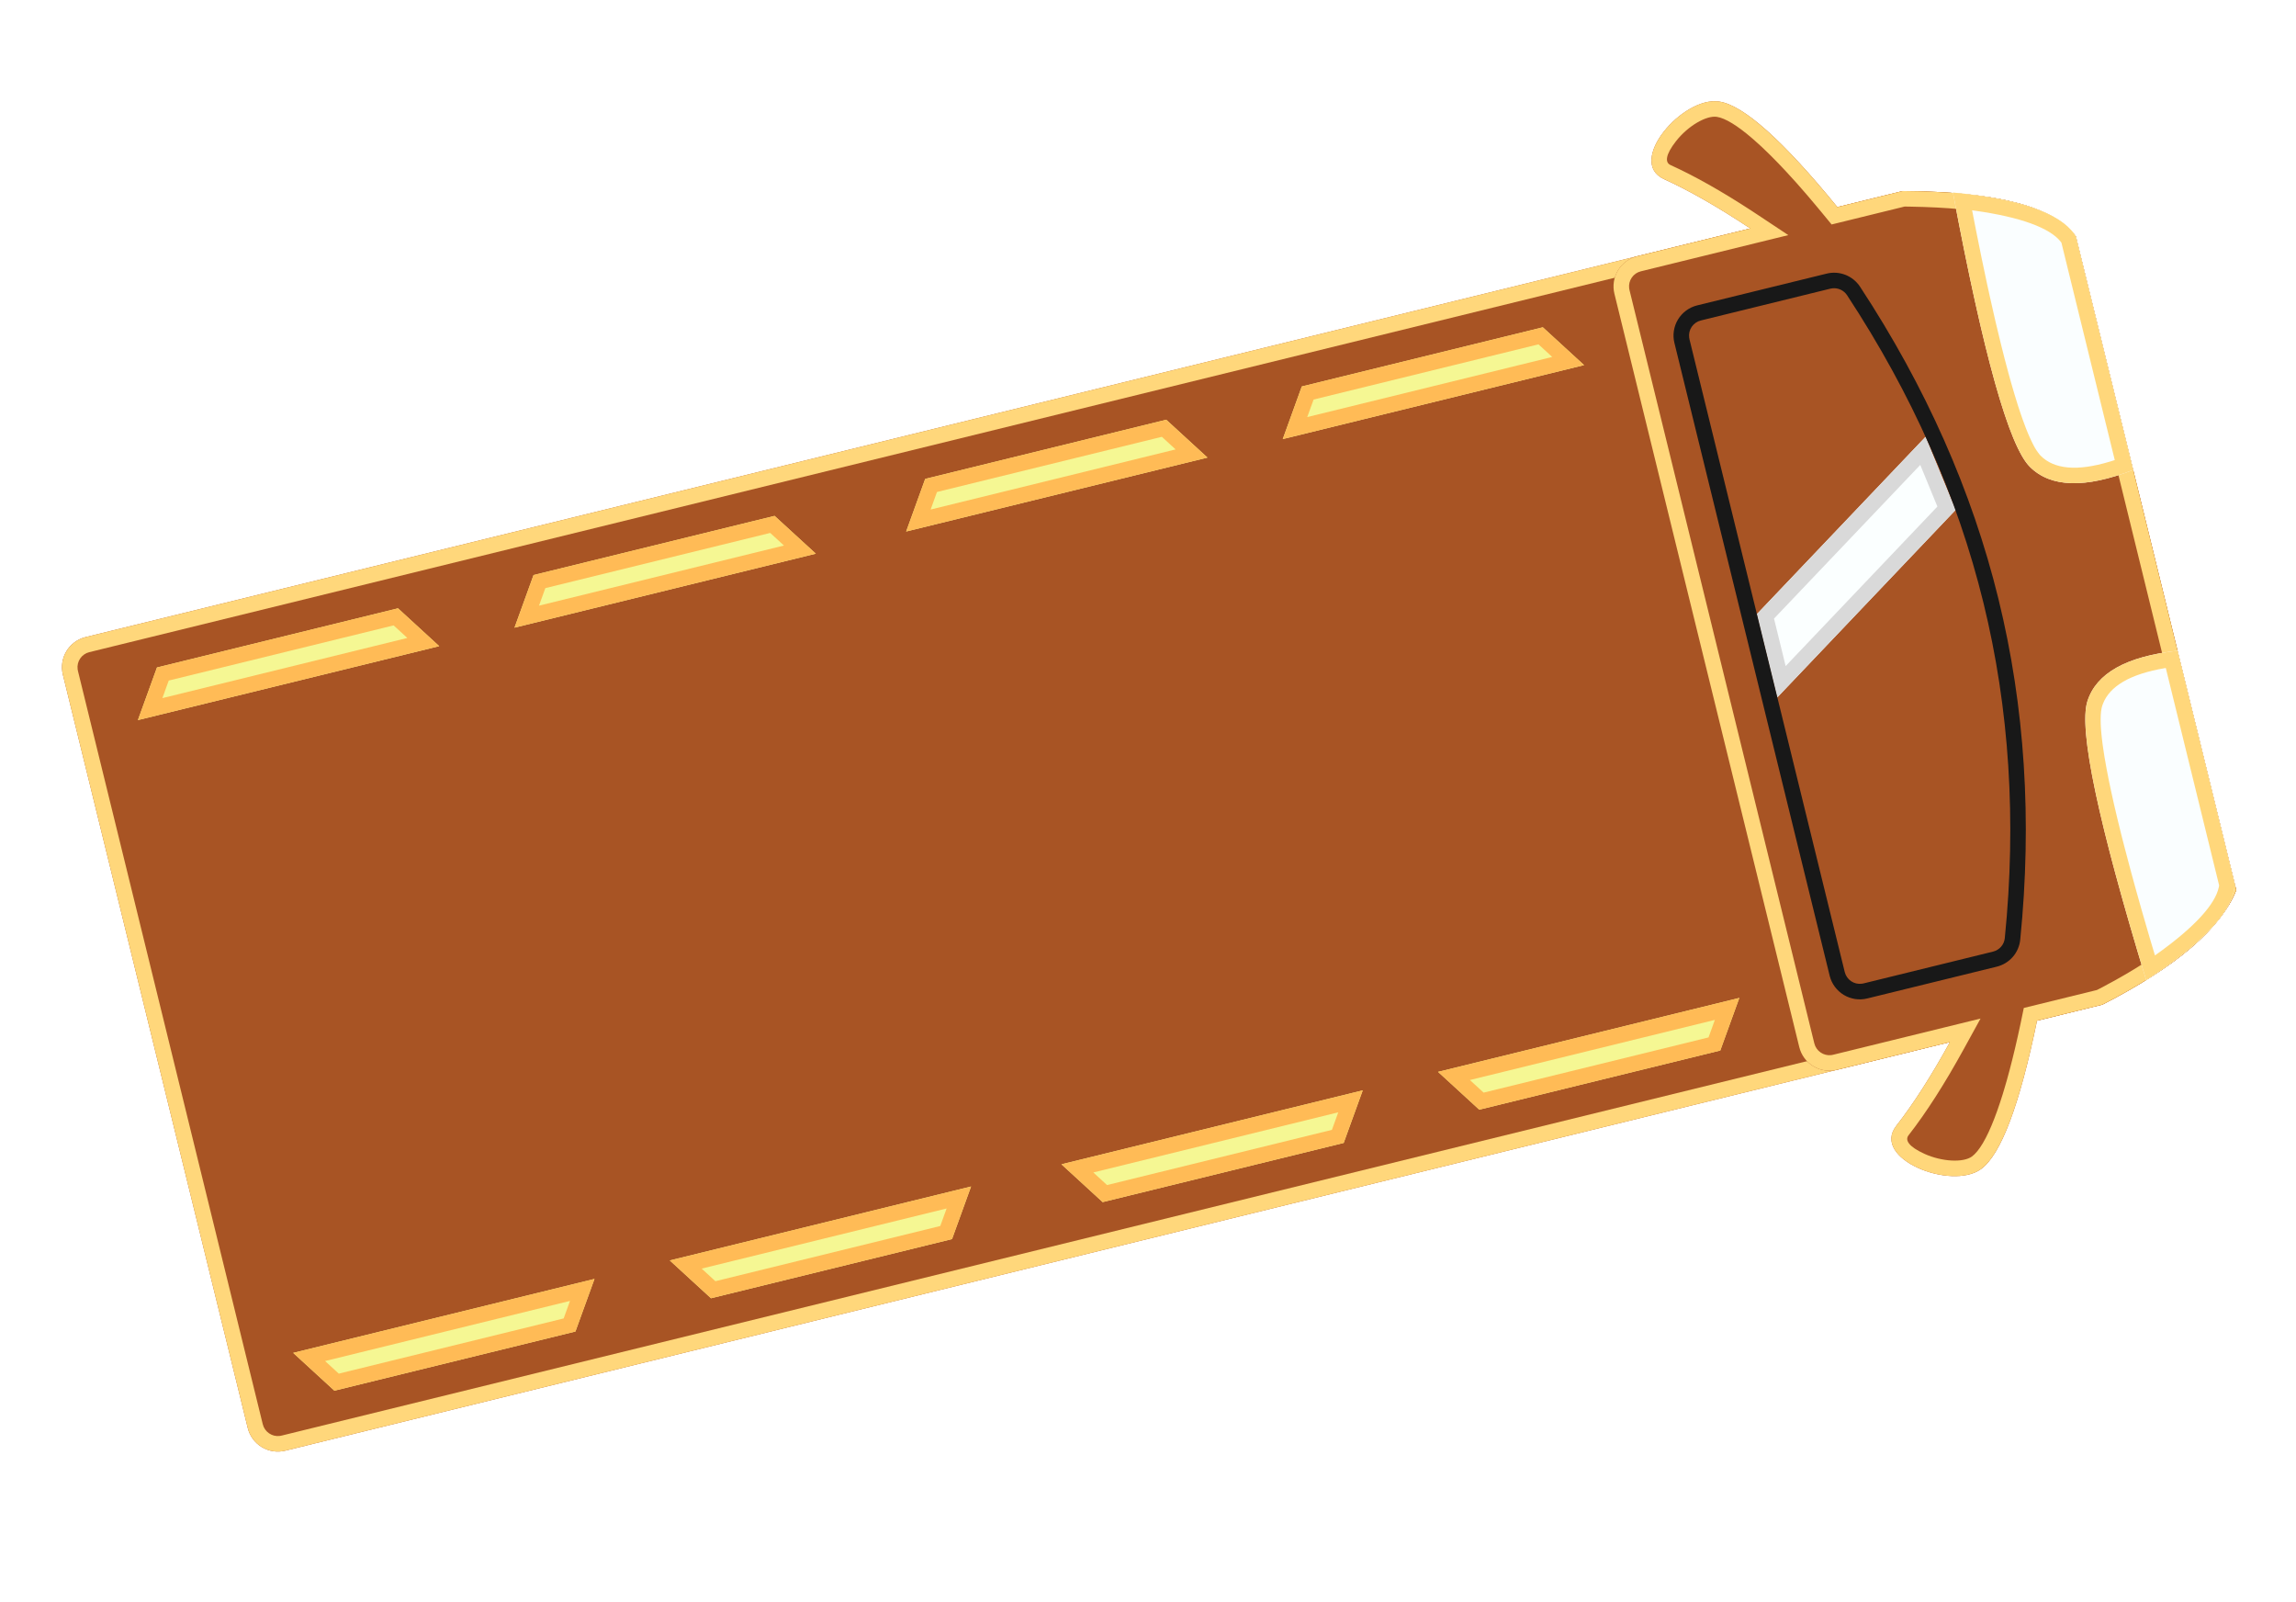
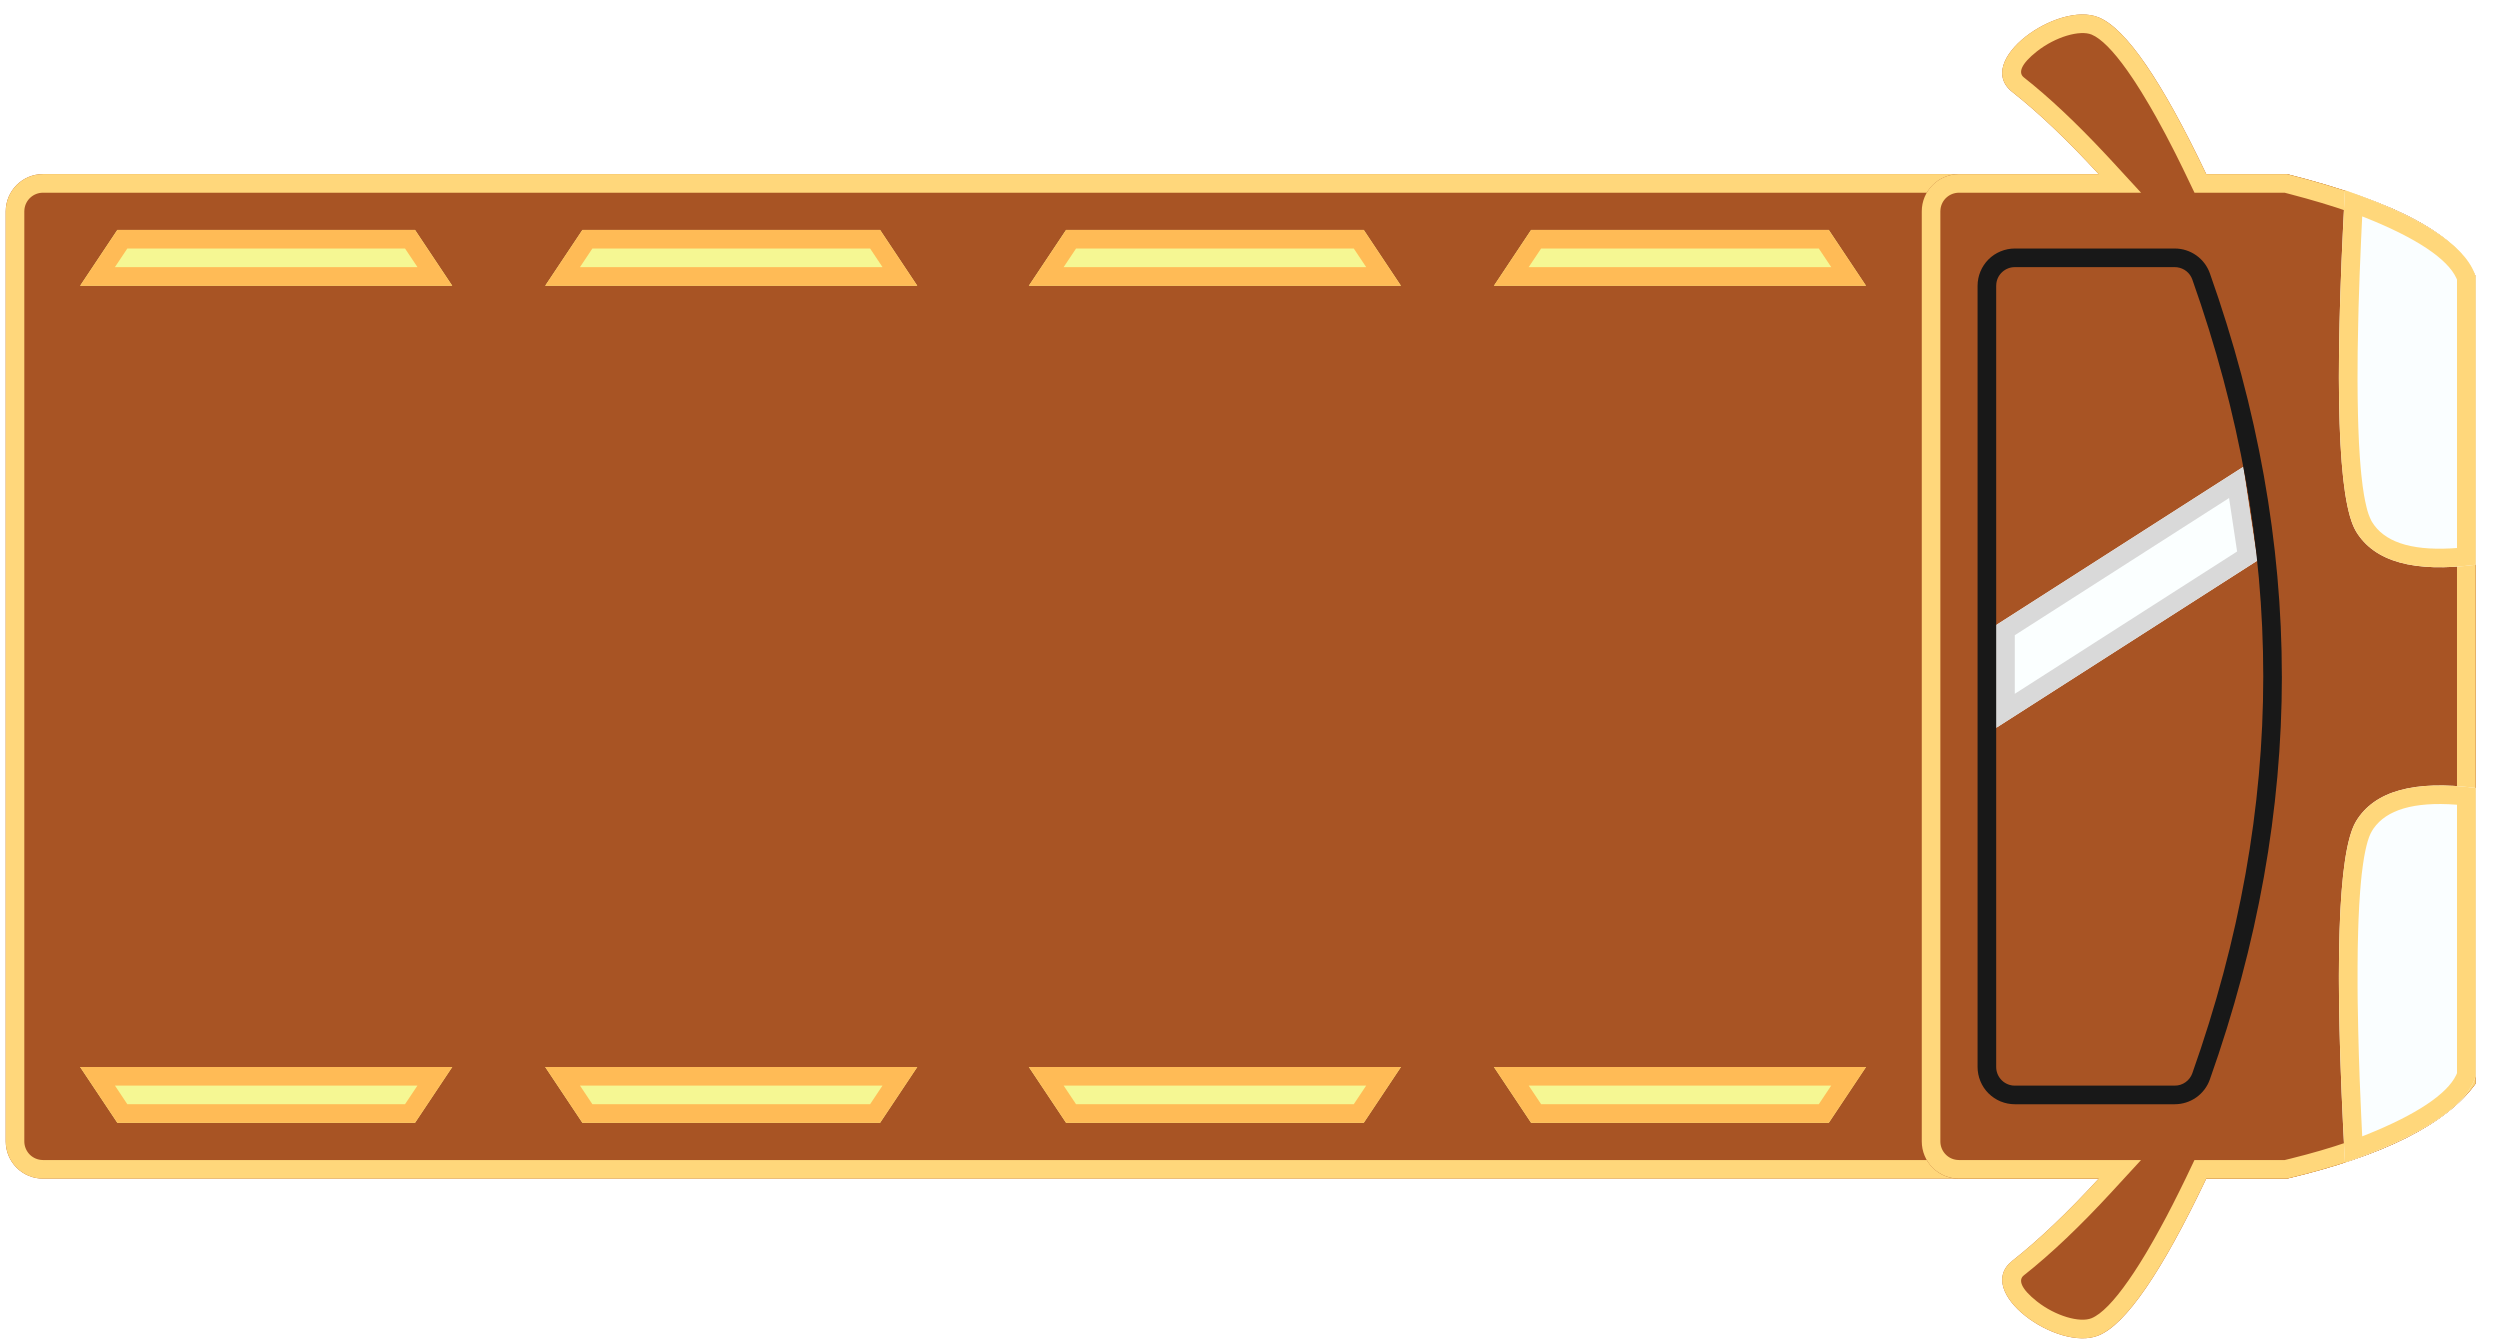
- <svg xmlns="http://www.w3.org/2000/svg" width="76" height="53" viewBox="0 0 76 53" fill="none">
-   <path d="M68.713 7.824L74.023 29.459C73.512 30.732 72.035 31.995 69.592 33.248L9.442 48.01C9.177 48.075 8.898 48.032 8.665 47.891C8.432 47.75 8.265 47.522 8.2 47.257L2.081 22.326C2.016 22.062 2.059 21.782 2.2 21.549C2.341 21.316 2.569 21.149 2.834 21.084L62.984 6.322C66.103 6.341 68.012 6.842 68.713 7.824Z" fill="#A85424" />
-   <path d="M74.023 29.459C73.512 30.732 72.035 31.995 69.592 33.248L9.442 48.01C9.177 48.075 8.898 48.032 8.665 47.891C8.432 47.75 8.265 47.522 8.2 47.257L2.081 22.326C2.016 22.062 2.059 21.782 2.2 21.549C2.341 21.316 2.569 21.149 2.834 21.084L62.984 6.322C66.103 6.341 68.012 6.842 68.713 7.824L74.023 29.459ZM73.483 29.412L68.24 8.05L68.197 8.001C67.591 7.333 66.072 6.925 63.656 6.848L63.206 6.838L63.045 6.836L2.956 21.583C2.834 21.613 2.727 21.686 2.656 21.79C2.584 21.894 2.554 22.02 2.569 22.145L2.58 22.204L8.698 47.135C8.728 47.257 8.802 47.364 8.906 47.435C9.009 47.507 9.135 47.538 9.26 47.522L9.319 47.511L69.41 32.764L69.575 32.679C71.644 31.59 72.932 30.513 73.45 29.481L73.483 29.412Z" fill="#FFD77B" />
-   <path d="M60.8 35.406C60.536 35.471 60.256 35.428 60.023 35.287C59.79 35.146 59.623 34.918 59.558 34.654L53.44 9.722C53.375 9.458 53.417 9.179 53.559 8.946C53.7 8.713 53.928 8.545 54.192 8.48L57.937 7.561C56.872 6.854 55.92 6.31 55.082 5.929C53.825 5.356 55.698 3.179 56.906 3.36C57.711 3.481 59.016 4.645 60.82 6.854L62.984 6.323C66.103 6.342 68.013 6.843 68.713 7.824L74.023 29.459C73.512 30.733 72.035 31.996 69.592 33.248L67.428 33.78C66.851 36.572 66.234 38.209 65.576 38.689C64.59 39.408 61.921 38.345 62.771 37.256C63.338 36.53 63.929 35.607 64.545 34.487L60.8 35.406Z" fill="#A85424" />
-   <path d="M74.022 29.459C73.511 30.733 72.034 31.996 69.591 33.248L67.427 33.779L67.38 34.003L67.286 34.436L67.239 34.645L67.143 35.047L67.047 35.429L66.951 35.791L66.902 35.964L66.804 36.295L66.706 36.606C66.64 36.806 66.574 36.993 66.507 37.167L66.406 37.417C66.136 38.057 65.86 38.481 65.575 38.689C65.16 38.992 64.446 38.978 63.823 38.781L63.669 38.727C62.886 38.433 62.308 37.848 62.77 37.256C63.337 36.53 63.928 35.607 64.544 34.487L60.8 35.406C60.535 35.471 60.256 35.428 60.023 35.287C59.79 35.146 59.623 34.918 59.558 34.653L53.439 9.722C53.374 9.458 53.417 9.178 53.558 8.945C53.699 8.712 53.927 8.545 54.192 8.48L57.936 7.561C56.871 6.854 55.92 6.31 55.082 5.928C54.397 5.617 54.64 4.831 55.197 4.208L55.309 4.089C55.77 3.626 56.396 3.283 56.905 3.359C57.397 3.434 58.077 3.898 58.943 4.753L59.183 4.995L59.307 5.124L59.562 5.396L59.693 5.539L59.962 5.84L60.239 6.16L60.527 6.5L60.819 6.854L62.983 6.322C66.102 6.342 68.012 6.842 68.713 7.824L74.022 29.459ZM73.482 29.412L68.24 8.051L68.197 8.002C67.591 7.334 66.072 6.925 63.655 6.849L63.206 6.838L63.044 6.836L60.628 7.429L60.278 7.004L60.138 6.836L59.865 6.512L59.732 6.358L59.473 6.062L59.346 5.922L59.101 5.654C59.021 5.568 58.942 5.485 58.865 5.405L58.638 5.174C58.601 5.137 58.565 5.101 58.528 5.066L58.317 4.863L58.214 4.769L58.018 4.594C57.507 4.152 57.106 3.909 56.829 3.867C56.48 3.816 55.873 4.165 55.474 4.677C55.125 5.124 55.11 5.377 55.294 5.461C56.093 5.824 56.985 6.327 57.971 6.97L58.22 7.134L59.195 7.781L54.314 8.979C54.192 9.009 54.085 9.082 54.014 9.186C53.942 9.29 53.911 9.416 53.927 9.541L53.938 9.6L60.056 34.531C60.086 34.653 60.16 34.76 60.264 34.831C60.367 34.903 60.493 34.934 60.618 34.918L60.677 34.907L65.558 33.709L64.994 34.734C64.366 35.876 63.76 36.822 63.175 37.572C63.05 37.732 63.181 37.948 63.697 38.184C64.288 38.452 64.988 38.481 65.273 38.274C65.508 38.102 65.76 37.679 66.016 37.014L66.107 36.769C66.138 36.684 66.168 36.595 66.198 36.504L66.29 36.219C66.305 36.169 66.32 36.119 66.335 36.069L66.427 35.755L66.518 35.42L66.609 35.067L66.7 34.693L66.79 34.301L66.88 33.889L66.99 33.358L69.409 32.764L69.574 32.679C71.644 31.591 72.931 30.513 73.449 29.481L73.482 29.412Z" fill="#FFD77B" />
-   <path d="M14.538 21.384L4.565 23.831L5.196 22.09L13.174 20.132L14.538 21.384ZM19.678 42.326L19.047 44.066L11.069 46.024L9.705 44.773L19.678 42.326ZM27.004 18.324L17.031 20.772L17.661 19.031L25.639 17.073L27.004 18.324ZM32.143 39.267L31.513 41.007L23.535 42.965L22.171 41.714L32.143 39.267ZM39.968 15.143L29.995 17.59L30.625 15.849L38.603 13.891L39.968 15.143ZM45.108 36.085L44.477 37.825L36.499 39.783L35.135 38.532L45.108 36.085ZM52.434 12.083L42.461 14.531L43.091 12.79L51.069 10.832L52.434 12.083ZM57.573 33.026L56.943 34.766L48.965 36.724L47.601 35.473L57.573 33.026Z" fill="#F5F793" />
-   <path d="M14.538 21.384L4.565 23.831L5.196 22.09L13.174 20.132L14.538 21.384ZM19.678 42.326L19.047 44.066L11.069 46.024L9.705 44.773L19.678 42.326ZM13.484 21.113L13.029 20.697L5.585 22.523L5.375 23.104L13.484 21.113ZM18.868 43.053L10.76 45.043L11.214 45.46L18.658 43.633L18.868 43.053ZM27.004 18.324L17.031 20.772L17.661 19.031L25.639 17.073L27.004 18.324ZM32.143 39.267L31.513 41.007L23.535 42.965L22.171 41.714L32.143 39.267ZM25.95 18.054L25.495 17.637L18.051 19.464L17.841 20.044L25.95 18.054ZM31.334 39.994L23.226 41.984L23.68 42.401L31.124 40.574L31.334 39.994ZM39.968 15.143L29.995 17.59L30.625 15.849L38.603 13.891L39.968 15.143ZM45.108 36.085L44.477 37.825L36.499 39.783L35.135 38.532L45.108 36.085ZM38.914 14.873L38.459 14.456L31.015 16.282L30.805 16.863L38.914 14.873ZM44.298 36.812L36.19 38.802L36.644 39.219L44.088 37.392L44.298 36.812ZM52.434 12.083L42.461 14.531L43.091 12.79L51.069 10.832L52.434 12.083ZM57.573 33.026L56.943 34.766L48.965 36.724L47.601 35.473L57.573 33.026ZM51.38 11.813L50.925 11.396L43.481 13.223L43.271 13.803L51.38 11.813ZM56.764 33.753L48.655 35.743L49.11 36.16L56.554 34.333L56.764 33.753Z" fill="#FFBB56" />
-   <path d="M52.8 13.579L4.932 25.327L4.81 24.828L52.678 13.081L52.8 13.579ZM53.657 17.07L5.789 28.817L5.666 28.319L53.534 16.571L53.657 17.07ZM54.636 21.059L6.768 32.806L6.645 32.308L54.513 20.56L54.636 21.059ZM55.492 24.549L7.624 36.297L7.502 35.798L55.37 24.05L55.492 24.549ZM56.471 28.538L8.603 40.286L8.481 39.787L56.349 28.039L56.471 28.538ZM57.328 32.028L9.46 43.776L9.337 43.277L57.206 31.53L57.328 32.028Z" fill="#A85424" />
-   <path d="M61.569 9.488C63.747 12.804 65.274 16.248 66.15 19.819C67.027 23.39 67.268 27.15 66.872 31.097C66.851 31.308 66.765 31.507 66.626 31.668C66.487 31.828 66.302 31.941 66.096 31.992L61.807 33.044C61.676 33.076 61.54 33.082 61.407 33.062C61.273 33.041 61.145 32.995 61.03 32.925C60.915 32.855 60.814 32.763 60.734 32.655C60.654 32.546 60.597 32.423 60.565 32.292L55.425 11.349C55.393 11.218 55.387 11.082 55.407 10.949C55.428 10.816 55.474 10.688 55.544 10.572C55.614 10.457 55.706 10.357 55.815 10.277C55.923 10.197 56.047 10.139 56.178 10.107L60.466 9.055C60.672 9.004 60.889 9.019 61.086 9.096C61.284 9.174 61.453 9.311 61.569 9.488Z" fill="#A85424" />
-   <path d="M63.736 14.459L58.156 20.322L58.832 23.078L64.731 16.878L63.736 14.459Z" fill="#FBFFFF" />
-   <path d="M64.731 16.878L58.832 23.078L58.156 20.322L63.736 14.459L64.732 16.879L64.731 16.878ZM64.13 16.765L63.563 15.386L58.722 20.472L59.107 22.043L64.129 16.765L64.13 16.765Z" fill="#D9D9D9" />
-   <path d="M66.15 19.819C67.027 23.39 67.268 27.149 66.872 31.097C66.851 31.308 66.765 31.508 66.626 31.668C66.486 31.828 66.301 31.941 66.094 31.992L61.806 33.044C61.675 33.076 61.539 33.082 61.406 33.062C61.273 33.041 61.145 32.995 61.029 32.925C60.914 32.855 60.814 32.763 60.734 32.655C60.654 32.546 60.596 32.423 60.564 32.292L55.425 11.349C55.392 11.218 55.386 11.082 55.407 10.949C55.427 10.816 55.474 10.688 55.544 10.572C55.614 10.457 55.706 10.357 55.814 10.277C55.923 10.197 56.046 10.139 56.177 10.107L60.465 9.055C60.672 9.004 60.888 9.019 61.086 9.096C61.283 9.174 61.452 9.311 61.569 9.488C63.746 12.804 65.274 16.248 66.15 19.819L66.15 19.819ZM65.652 19.941C64.79 16.428 63.286 13.038 61.14 9.77C61.088 9.691 61.014 9.627 60.928 9.587C60.842 9.547 60.746 9.531 60.651 9.542L60.588 9.553L56.3 10.606C56.177 10.636 56.071 10.71 55.999 10.813C55.928 10.917 55.897 11.043 55.913 11.168L55.923 11.227L61.063 32.169C61.093 32.291 61.167 32.398 61.27 32.47C61.374 32.541 61.5 32.572 61.625 32.556L61.684 32.546L65.972 31.493C66.075 31.468 66.168 31.411 66.238 31.331C66.308 31.251 66.351 31.151 66.361 31.046C66.751 27.155 66.514 23.455 65.652 19.941Z" fill="#181818" />
-   <path d="M70.61 15.553C69.019 16.17 67.88 16.136 67.191 15.45C66.501 14.763 65.652 11.737 64.644 6.371C66.908 6.59 68.264 7.074 68.713 7.824L70.61 15.553ZM73.975 29.265C73.924 30.137 72.946 31.194 71.041 32.436C69.45 27.213 68.801 24.137 69.095 23.21C69.388 22.282 70.382 21.724 72.078 21.536L73.975 29.265Z" fill="#FAFEFF" />
-   <path d="M70.61 15.553C69.019 16.17 67.88 16.136 67.191 15.45C67.071 15.331 66.948 15.144 66.82 14.886L66.742 14.723L66.663 14.544L66.624 14.448L66.543 14.243L66.502 14.135L66.42 13.905L66.337 13.659L66.252 13.396L66.167 13.116L66.08 12.82L65.993 12.507L65.859 12.006L65.722 11.467L65.583 10.892L65.442 10.278L65.298 9.627L65.151 8.938L65.002 8.212L64.799 7.185L64.644 6.371C66.837 6.583 68.178 7.044 68.668 7.754L68.712 7.824L70.609 15.553L70.61 15.553ZM73.975 29.265C73.924 30.137 72.946 31.194 71.041 32.436L70.802 31.642L70.506 30.638L70.302 29.925L70.114 29.247L69.939 28.603L69.832 28.193L69.683 27.607L69.55 27.055L69.47 26.706L69.395 26.373L69.298 25.901L69.24 25.606L69.19 25.326L69.147 25.062L69.11 24.813L69.079 24.579L69.056 24.36L69.039 24.157L69.034 24.061L69.026 23.881C69.021 23.593 69.044 23.37 69.094 23.21C69.388 22.282 70.382 21.724 72.078 21.536L73.974 29.265L73.975 29.265ZM70.001 15.226L68.235 8.031L68.205 7.991C67.845 7.545 66.896 7.186 65.371 6.973L65.279 6.96L65.395 7.555L65.587 8.509L65.775 9.402L65.868 9.825L66.049 10.624L66.226 11.36L66.355 11.871L66.481 12.346L66.563 12.643L66.684 13.057L66.801 13.436L66.878 13.668L66.953 13.884L67.062 14.178L67.133 14.353L67.168 14.434L67.237 14.584L67.303 14.718C67.363 14.839 67.437 14.952 67.523 15.055L67.552 15.086C67.993 15.524 68.741 15.608 69.838 15.277L70.001 15.226ZM73.456 29.303L71.69 22.107L71.671 22.11C70.5 22.307 69.834 22.712 69.61 23.291L69.584 23.364C69.551 23.47 69.534 23.617 69.534 23.806L69.536 23.956L69.545 24.12L69.56 24.301C69.563 24.332 69.566 24.364 69.57 24.397L69.594 24.6L69.625 24.818L69.661 25.052L69.728 25.431L69.808 25.843L69.87 26.137L69.973 26.605L70.091 27.107L70.222 27.641L70.318 28.015L70.527 28.808L70.7 29.44L70.887 30.104L71.158 31.039L71.331 31.619L71.404 31.567C72.652 30.677 73.325 29.924 73.444 29.365L73.456 29.303Z" fill="#FFD77B" />
+ <svg xmlns="http://www.w3.org/2000/svg" width="69" height="37" viewBox="0 0 69 37" fill="none">
+   <path d="M68.326 7.629L68.326 29.906C67.526 31.021 65.791 31.896 63.12 32.53L1.185 32.53C0.913 32.53 0.651 32.422 0.459 32.23C0.266 32.037 0.158 31.776 0.158 31.503L0.158 5.832C0.158 5.56 0.266 5.299 0.459 5.106C0.651 4.914 0.913 4.805 1.185 4.805L63.12 4.805C66.144 5.567 67.879 6.509 68.326 7.629Z" fill="#A85424" />
+   <path d="M68.326 29.906C67.526 31.021 65.791 31.896 63.12 32.53L1.185 32.53C0.913 32.53 0.651 32.422 0.459 32.23C0.266 32.037 0.158 31.776 0.158 31.503L0.158 5.832C0.158 5.56 0.266 5.299 0.459 5.106C0.651 4.914 0.913 4.805 1.185 4.805L63.12 4.805C66.144 5.567 67.879 6.509 68.326 7.629L68.326 29.906ZM67.813 29.732L67.813 7.737L67.783 7.679C67.354 6.886 65.976 6.127 63.647 5.476L63.213 5.359L63.057 5.319L1.185 5.319C1.059 5.319 0.938 5.365 0.844 5.449C0.75 5.532 0.69 5.647 0.675 5.772L0.671 5.832L0.671 31.503C0.671 31.629 0.718 31.75 0.801 31.845C0.885 31.939 1 31.998 1.125 32.013L1.185 32.017L63.059 32.017L63.239 31.973C65.508 31.409 67.015 30.67 67.764 29.791L67.813 29.732Z" fill="#FFD77B" />
+   <path d="M54.068 32.531C53.795 32.531 53.534 32.423 53.342 32.23C53.149 32.038 53.041 31.776 53.041 31.504L53.041 5.833C53.041 5.561 53.149 5.299 53.342 5.107C53.534 4.914 53.795 4.806 54.068 4.806L57.924 4.806C57.058 3.866 56.264 3.11 55.54 2.54C54.456 1.685 56.794 0.016 57.924 0.48C58.677 0.789 59.667 2.231 60.893 4.806L63.121 4.806C66.145 5.568 67.88 6.51 68.327 7.63L68.327 29.907C67.527 31.022 65.792 31.897 63.121 32.531L60.893 32.531C59.667 35.106 58.677 36.548 57.924 36.857C56.794 37.321 54.456 35.653 55.541 34.797C56.264 34.227 57.059 33.472 57.924 32.531L54.068 32.531Z" fill="#A85424" />
+   <path d="M68.326 29.906C67.526 31.021 65.791 31.896 63.12 32.53L60.892 32.53L60.793 32.737L60.598 33.134L60.502 33.326L60.314 33.694L60.129 34.042L59.95 34.37L59.861 34.527L59.687 34.825L59.517 35.104C59.406 35.282 59.297 35.448 59.19 35.601L59.033 35.82C58.618 36.377 58.249 36.723 57.923 36.857C57.447 37.052 56.757 36.869 56.199 36.528L56.062 36.44C55.373 35.967 54.95 35.262 55.54 34.797C56.264 34.227 57.058 33.471 57.923 32.53L54.067 32.53C53.795 32.53 53.534 32.422 53.341 32.23C53.149 32.037 53.041 31.776 53.041 31.504L53.041 5.832C53.041 5.56 53.149 5.299 53.341 5.106C53.534 4.914 53.795 4.806 54.067 4.806L57.923 4.806C57.058 3.865 56.263 3.11 55.54 2.539C54.95 2.074 55.373 1.369 56.062 0.896L56.199 0.808C56.757 0.467 57.447 0.284 57.923 0.479C58.383 0.669 58.933 1.281 59.57 2.318L59.746 2.611L59.836 2.766L60.019 3.09L60.111 3.261L60.301 3.616L60.494 3.994L60.692 4.392L60.892 4.806L63.12 4.806C66.144 5.568 67.879 6.509 68.326 7.629L68.326 29.906ZM67.813 29.732L67.813 7.737L67.783 7.679C67.354 6.886 65.976 6.127 63.647 5.477L63.213 5.36L63.057 5.319L60.568 5.319L60.33 4.823L60.235 4.626L60.047 4.247L59.954 4.065L59.773 3.716L59.683 3.55L59.509 3.231C59.451 3.129 59.395 3.029 59.339 2.933L59.173 2.655C59.147 2.61 59.12 2.567 59.093 2.523L58.936 2.276L58.859 2.16L58.71 1.943C58.319 1.392 57.987 1.061 57.728 0.954C57.402 0.821 56.729 1.016 56.219 1.418C55.774 1.769 55.699 2.011 55.858 2.136C56.547 2.679 57.294 3.381 58.098 4.24L58.301 4.458L59.093 5.319L54.067 5.319C53.942 5.319 53.82 5.365 53.726 5.449C53.632 5.532 53.572 5.647 53.558 5.772L53.554 5.832L53.554 31.504C53.554 31.629 53.6 31.751 53.684 31.845C53.767 31.939 53.882 31.999 54.007 32.013L54.067 32.017L59.093 32.017L58.301 32.878C57.419 33.837 56.605 34.611 55.858 35.2C55.699 35.325 55.774 35.567 56.219 35.919C56.729 36.321 57.402 36.516 57.728 36.382C57.997 36.271 58.343 35.92 58.75 35.335L58.897 35.119C58.947 35.044 58.997 34.965 59.049 34.883L59.205 34.629C59.232 34.584 59.259 34.539 59.285 34.494L59.449 34.21L59.617 33.907L59.79 33.586L59.967 33.245L60.148 32.885L60.334 32.506L60.567 32.017L63.059 32.017L63.239 31.973C65.508 31.41 67.015 30.67 67.764 29.791L67.813 29.732Z" fill="#FFD77B" />
+   <path d="M12.481 7.886L2.212 7.886L3.239 6.346L11.454 6.346L12.481 7.886ZM12.481 29.45L11.454 30.99L3.239 30.99L2.212 29.45L12.481 29.45ZM25.316 7.886L15.048 7.886L16.075 6.346L24.29 6.346L25.316 7.886ZM25.316 29.45L24.29 30.99L16.075 30.99L15.048 29.45L25.316 29.45ZM38.665 7.886L28.397 7.886L29.424 6.346L37.639 6.346L38.665 7.886ZM38.665 29.45L37.639 30.99L29.424 30.99L28.397 29.45L38.665 29.45ZM51.501 7.886L41.233 7.886L42.259 6.346L50.474 6.346L51.501 7.886ZM51.501 29.45L50.474 30.99L42.259 30.99L41.233 29.45L51.501 29.45Z" fill="#F5F793" />
+   <path d="M12.481 7.886L2.212 7.886L3.239 6.346L11.454 6.346L12.481 7.886ZM12.481 29.45L11.454 30.99L3.239 30.99L2.212 29.45L12.481 29.45ZM11.522 7.372L11.179 6.859L3.514 6.859L3.172 7.372L11.522 7.372ZM11.521 29.963L3.173 29.963L3.514 30.476L11.179 30.476L11.521 29.963ZM25.316 7.886L15.048 7.886L16.075 6.346L24.29 6.346L25.316 7.886ZM25.316 29.45L24.29 30.99L16.075 30.99L15.048 29.45L25.316 29.45ZM24.357 7.372L24.015 6.859L16.35 6.859L16.008 7.372L24.357 7.372ZM24.357 29.963L16.008 29.963L16.35 30.476L24.015 30.476L24.357 29.963ZM38.665 7.886L28.397 7.886L29.424 6.346L37.639 6.346L38.665 7.886ZM38.665 29.45L37.639 30.99L29.424 30.99L28.397 29.45L38.665 29.45ZM37.706 7.372L37.364 6.859L29.699 6.859L29.357 7.372L37.706 7.372ZM37.706 29.963L29.357 29.963L29.699 30.476L37.364 30.476L37.706 29.963ZM51.501 7.886L41.233 7.886L42.259 6.346L50.474 6.346L51.501 7.886ZM51.501 29.45L50.474 30.99L42.259 30.99L41.233 29.45L51.501 29.45ZM50.542 7.372L50.199 6.859L42.535 6.859L42.192 7.372L50.542 7.372ZM50.541 29.963L42.193 29.963L42.535 30.476L50.199 30.476L50.541 29.963Z" fill="#FFBB56" />
+   <path d="M51.501 9.426L2.212 9.426L2.212 8.913L51.501 8.913L51.501 9.426ZM51.501 13.02L2.212 13.02L2.212 12.507L51.501 12.507L51.501 13.02ZM51.501 17.128L2.212 17.128L2.212 16.614L51.501 16.614L51.501 17.128ZM51.501 20.721L2.212 20.721L2.212 20.208L51.501 20.208L51.501 20.721ZM51.501 24.829L2.212 24.829L2.212 24.316L51.501 24.316L51.501 24.829ZM51.501 28.423L2.212 28.423L2.212 27.909L51.501 27.909L51.501 28.423Z" fill="#A85424" />
+   <path d="M60.992 7.543C62.316 11.283 62.978 14.991 62.978 18.668C62.978 22.345 62.316 26.054 60.992 29.793C60.921 29.993 60.79 30.166 60.616 30.289C60.443 30.411 60.236 30.477 60.024 30.477L55.608 30.477C55.473 30.477 55.339 30.45 55.215 30.399C55.09 30.347 54.977 30.271 54.882 30.176C54.786 30.081 54.711 29.968 54.659 29.843C54.608 29.718 54.581 29.585 54.581 29.45L54.581 7.886C54.581 7.751 54.608 7.618 54.659 7.493C54.711 7.369 54.786 7.256 54.882 7.16C54.977 7.065 55.09 6.989 55.215 6.938C55.339 6.886 55.473 6.859 55.608 6.859L60.023 6.859C60.236 6.859 60.443 6.925 60.616 7.048C60.789 7.17 60.921 7.343 60.992 7.543Z" fill="#A85424" />
+   <path d="M61.911 12.887L55.094 17.251L55.094 20.088L62.301 15.474L61.911 12.887Z" fill="#FBFFFF" />
+   <path d="M62.301 15.474L55.095 20.088L55.095 17.251L61.912 12.887L62.302 15.474L62.301 15.474ZM61.744 15.221L61.522 13.746L55.608 17.532L55.608 19.149L61.744 15.221L61.744 15.221Z" fill="#D9D9D9" />
+   <path d="M62.98 18.668C62.98 22.345 62.317 26.054 60.992 29.793C60.922 29.993 60.79 30.166 60.617 30.289C60.443 30.411 60.236 30.477 60.024 30.477L55.608 30.477C55.473 30.477 55.34 30.45 55.215 30.399C55.091 30.347 54.977 30.271 54.882 30.176C54.787 30.081 54.711 29.968 54.66 29.843C54.608 29.718 54.581 29.585 54.581 29.45L54.581 7.886C54.581 7.751 54.608 7.618 54.66 7.493C54.711 7.369 54.787 7.256 54.882 7.16C54.977 7.065 55.091 6.989 55.215 6.938C55.34 6.886 55.473 6.859 55.608 6.859L60.024 6.859C60.236 6.859 60.443 6.925 60.617 7.048C60.79 7.17 60.921 7.343 60.992 7.543C62.317 11.283 62.979 14.991 62.979 18.668L62.98 18.668ZM62.466 18.668C62.466 15.05 61.814 11.4 60.508 7.715C60.477 7.625 60.42 7.546 60.346 7.486C60.272 7.427 60.183 7.389 60.088 7.377L60.024 7.373L55.608 7.373C55.483 7.373 55.361 7.419 55.267 7.503C55.173 7.586 55.113 7.701 55.099 7.826L55.095 7.886L55.095 29.45C55.095 29.576 55.141 29.697 55.225 29.791C55.308 29.885 55.423 29.945 55.548 29.96L55.608 29.963L60.024 29.963C60.13 29.964 60.234 29.931 60.32 29.869C60.407 29.808 60.473 29.722 60.508 29.622C61.814 25.936 62.466 22.286 62.466 18.668Z" fill="#181818" />
+   <path d="M68.326 15.587C66.634 15.808 65.536 15.504 65.03 14.673C64.524 13.842 64.421 10.701 64.721 5.249C66.867 6.001 68.069 6.795 68.326 7.629L68.326 15.587ZM68.326 29.706C68.069 30.541 66.868 31.335 64.721 32.087C64.421 26.635 64.524 23.494 65.03 22.663C65.536 21.832 66.634 21.527 68.326 21.748L68.326 29.706Z" fill="#FAFEFF" />
+   <path d="M68.326 15.587C66.634 15.808 65.536 15.504 65.03 14.673C64.943 14.529 64.867 14.318 64.804 14.037L64.768 13.86L64.734 13.667L64.718 13.565L64.689 13.347L64.675 13.232L64.65 12.989L64.628 12.73L64.609 12.454L64.592 12.162L64.579 11.854L64.568 11.529L64.558 11.011L64.553 10.455L64.556 9.863L64.565 9.233L64.58 8.566L64.602 7.863L64.63 7.122L64.678 6.076L64.721 5.249C66.8 5.977 67.993 6.745 68.299 7.551L68.326 7.629L68.326 15.587L68.326 15.587ZM68.326 29.706C68.069 30.541 66.868 31.335 64.721 32.087L64.678 31.259L64.63 30.214L64.602 29.473L64.58 28.77L64.565 28.102L64.558 27.678L64.553 27.074L64.556 26.506L64.561 26.148L64.568 25.807L64.585 25.326L64.6 25.025L64.618 24.741L64.639 24.474L64.662 24.223L64.689 23.989L64.718 23.771L64.75 23.57L64.768 23.475L64.804 23.299C64.867 23.018 64.942 22.806 65.029 22.663C65.536 21.832 66.634 21.527 68.326 21.748L68.326 29.706L68.326 29.706ZM67.813 15.125L67.813 7.717L67.793 7.671C67.55 7.151 66.714 6.577 65.284 6.007L65.197 5.973L65.168 6.578L65.127 7.55L65.097 8.462L65.087 8.894L65.072 9.714L65.068 10.471L65.072 10.998L65.081 11.489L65.09 11.797L65.108 12.229L65.132 12.624L65.151 12.868L65.172 13.096L65.208 13.407L65.236 13.594L65.25 13.681L65.281 13.843L65.314 13.989C65.343 14.12 65.388 14.248 65.447 14.369L65.468 14.406C65.791 14.936 66.498 15.196 67.643 15.136L67.813 15.125ZM67.813 29.62L67.813 22.211L67.794 22.209C66.61 22.121 65.867 22.356 65.511 22.865L65.469 22.93C65.411 23.024 65.359 23.163 65.314 23.347L65.281 23.493L65.25 23.655L65.222 23.834C65.217 23.864 65.213 23.897 65.209 23.929L65.183 24.132L65.161 24.352L65.141 24.587L65.115 24.971L65.095 25.391L65.085 25.691L65.074 26.17L65.069 26.685L65.069 27.235L65.072 27.622L65.087 28.441L65.104 29.096L65.127 29.786L65.168 30.758L65.197 31.363L65.281 31.33C66.705 30.763 67.538 30.192 67.787 29.678L67.813 29.62Z" fill="#FFD77B" />
</svg>
